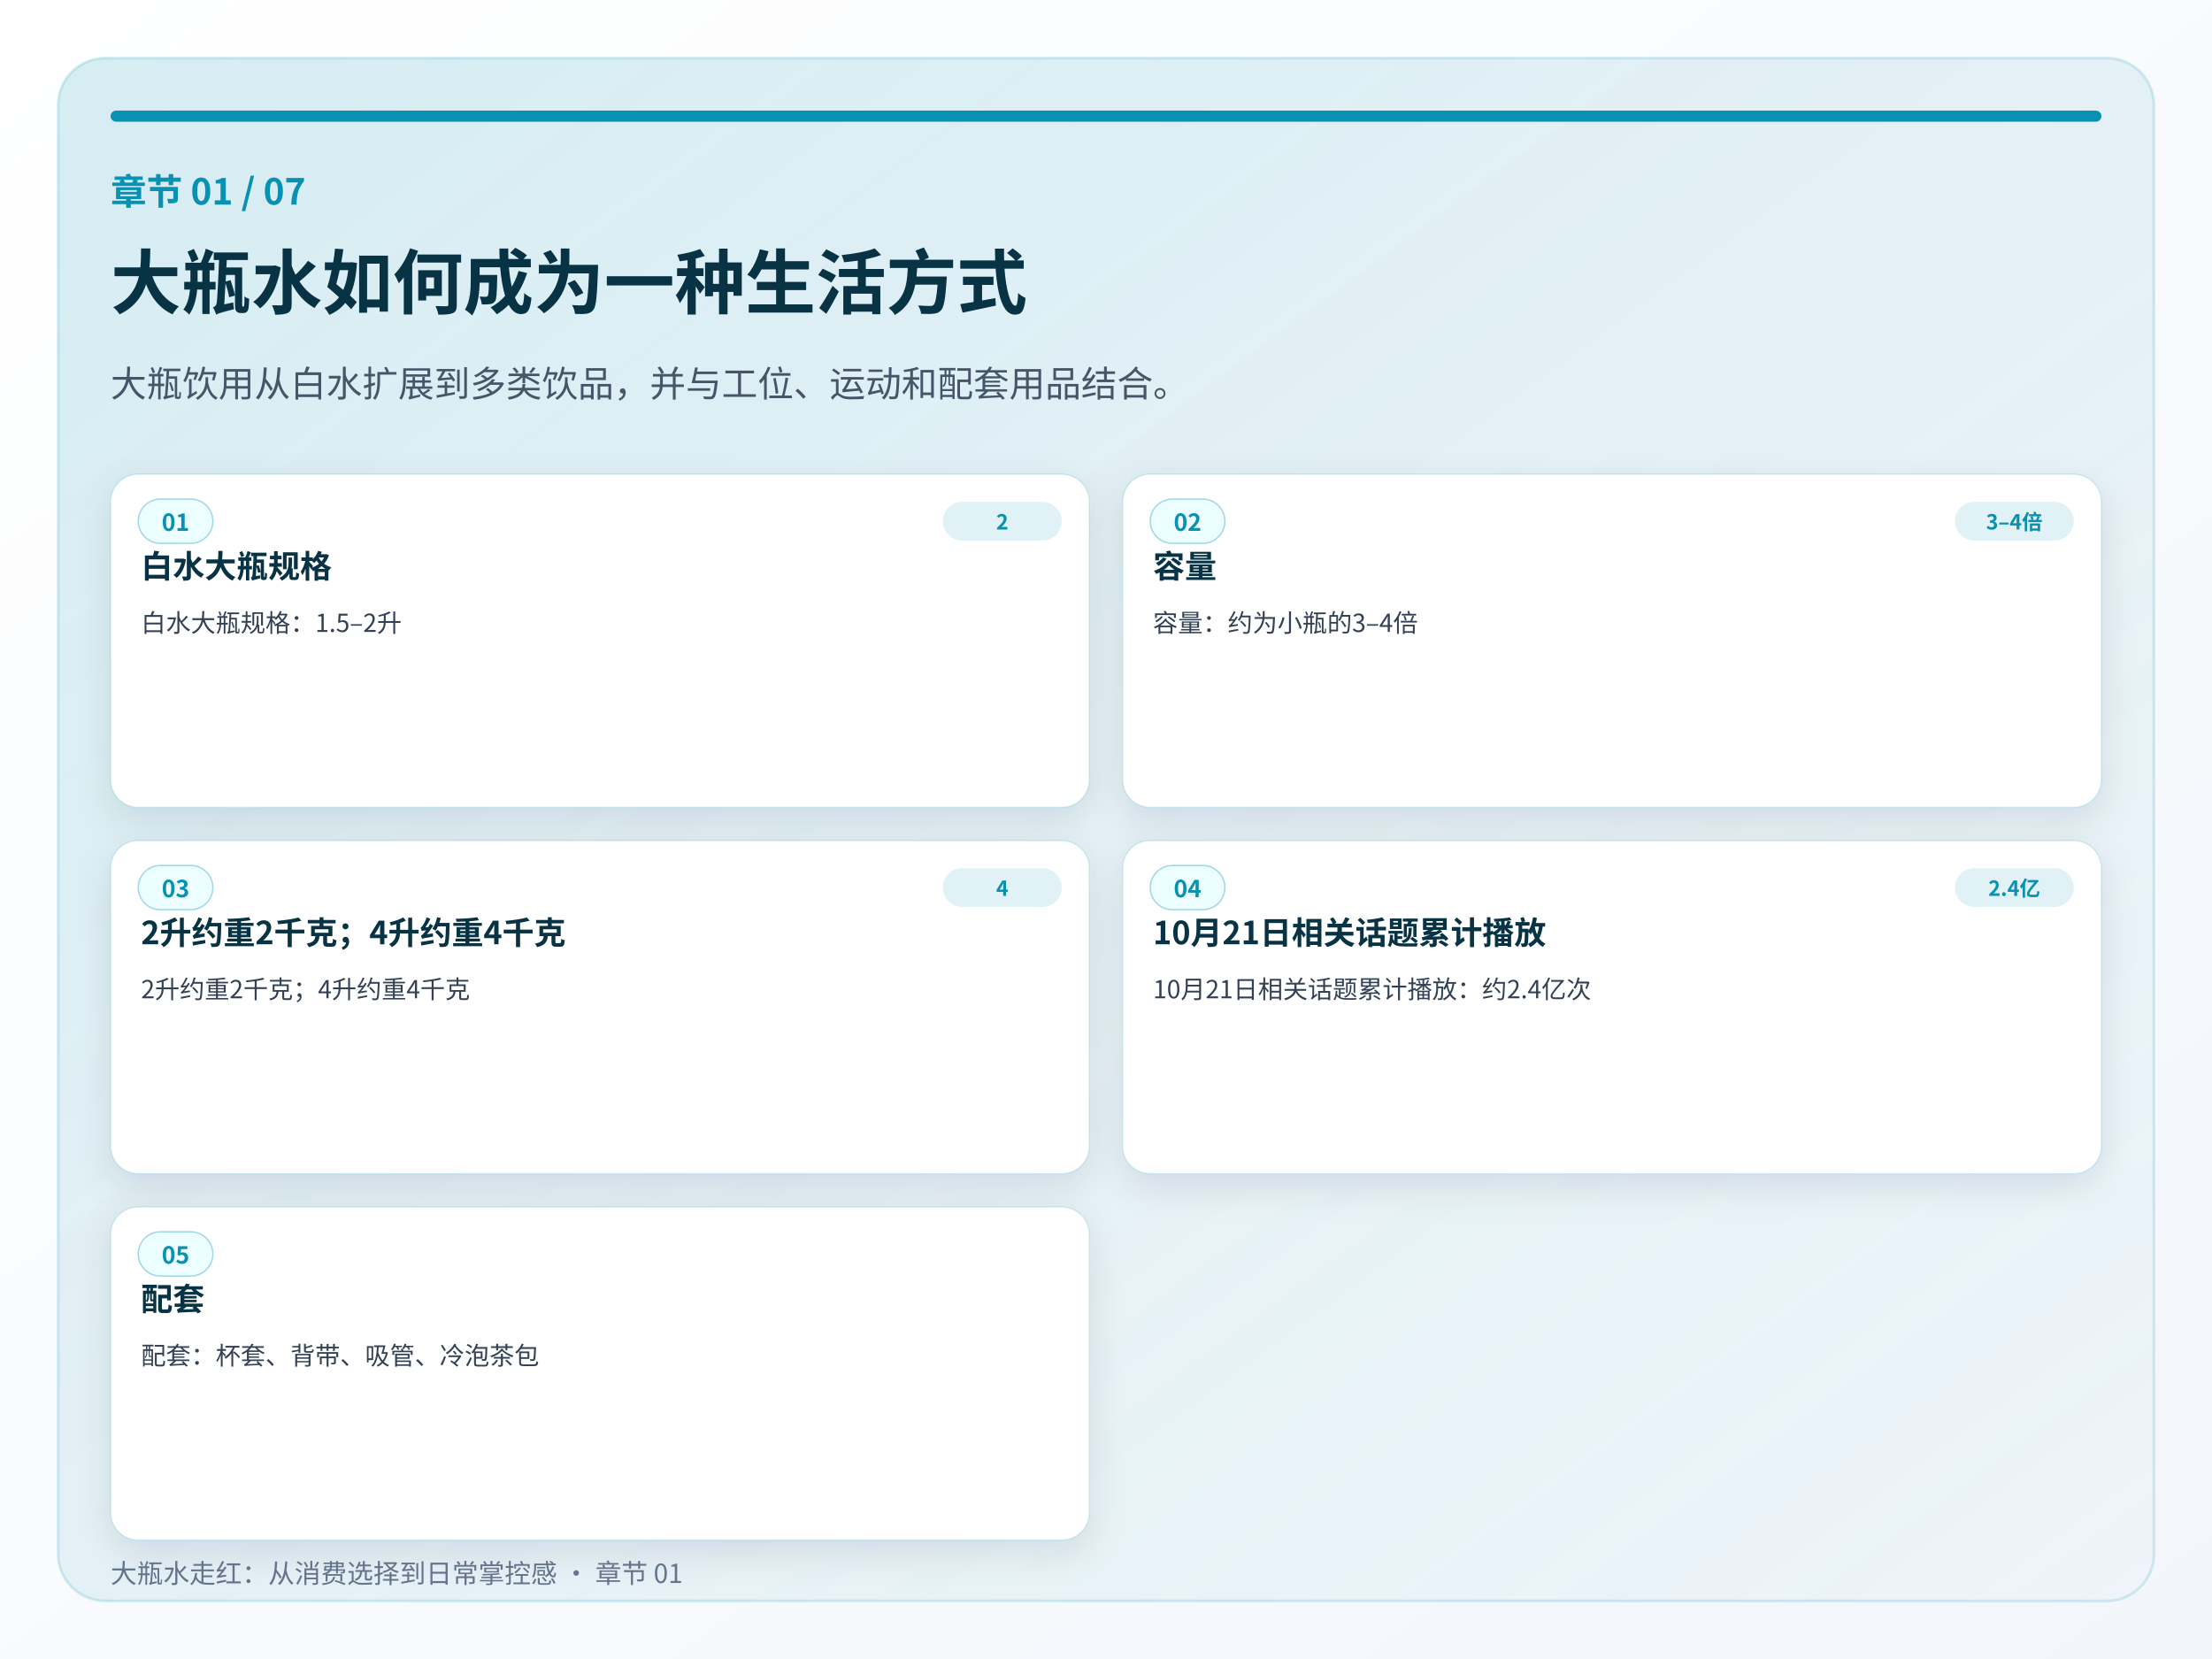
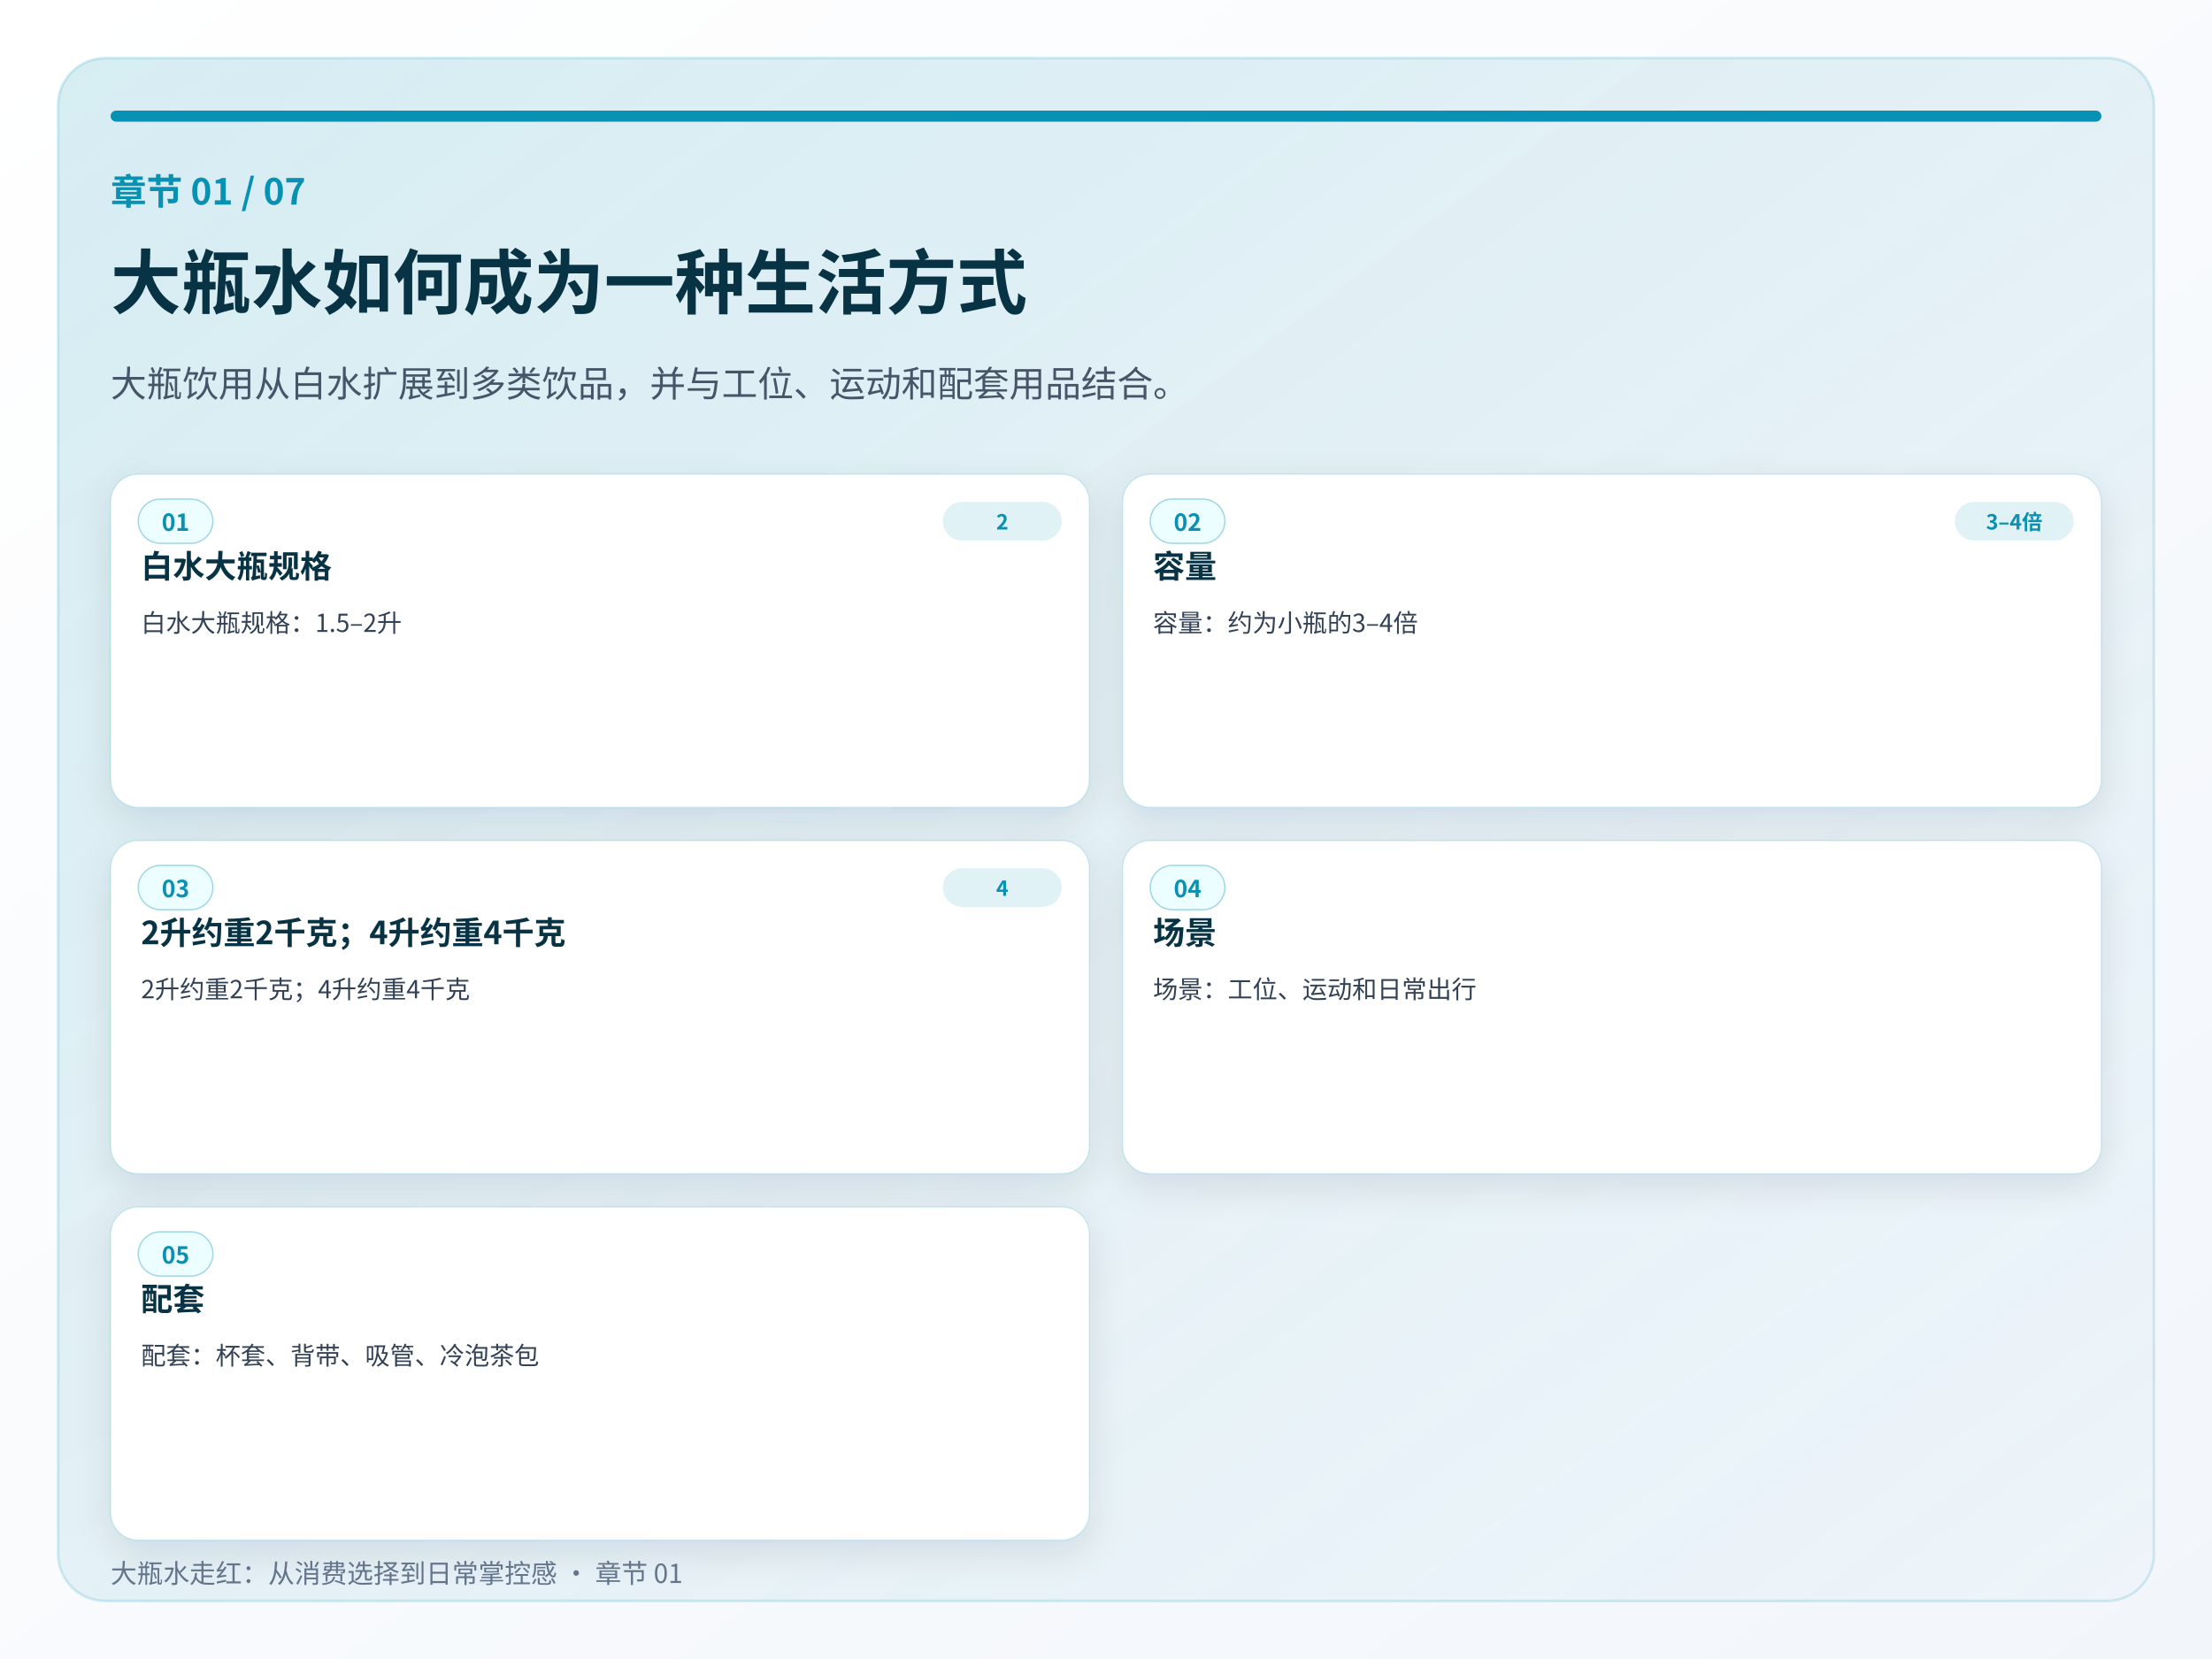
<svg xmlns="http://www.w3.org/2000/svg" width="1600" height="1200" viewBox="0 0 1600 1200" role="img" aria-labelledby="title desc">
  <defs>
    <linearGradient id="bg" x1="0" y1="0" x2="1" y2="1">
      <stop offset="0" stop-color="#ffffff" />
      <stop offset="1" stop-color="#f2f6fb" />
    </linearGradient>
    <linearGradient id="hero" x1="0" y1="0" x2="1" y2="1">
      <stop offset="0" stop-color="#0891b2" stop-opacity="0.16" />
      <stop offset="1" stop-color="#0891b2" stop-opacity="0.02" />
    </linearGradient>
    <filter id="shadow" x="-20%" y="-20%" width="140%" height="150%">
      <feDropShadow dx="0" dy="9" stdDeviation="13" flood-color="#0f172a" flood-opacity="0.10" />
    </filter>
  </defs>
  <rect width="1600" height="1200" fill="url(#bg)" />
  <rect x="42" y="42" width="1516" height="1116" rx="34" fill="url(#hero)" stroke="#0891b2" stroke-opacity="0.16" stroke-width="2" />
  <rect x="80" y="80" width="1440" height="8" rx="4" fill="#0891b2" />
  <text x="80.0" y="148.0" fill="#0891b2" font-family="-apple-system,BlinkMacSystemFont,'PingFang SC','Noto Sans CJK SC','Microsoft YaHei',sans-serif" font-size="26.0px" font-weight="800" text-anchor="start">
    <tspan x="80.0" dy="0.0">章节 01 / 07</tspan>
  </text>
  <text x="80.0" y="223.0" fill="#083344" font-family="-apple-system,BlinkMacSystemFont,'PingFang SC','Noto Sans CJK SC','Microsoft YaHei',sans-serif" font-size="51.0px" font-weight="800" text-anchor="start">
    <tspan x="80.0" dy="0.0">大瓶水如何成为一种生活方式</tspan>
  </text>
  <text x="80.0" y="287.0" fill="#475569" font-family="-apple-system,BlinkMacSystemFont,'PingFang SC','Noto Sans CJK SC','Microsoft YaHei',sans-serif" font-size="26.0px" font-weight="400" text-anchor="start">
    <tspan x="80.0" dy="0.0">大瓶饮用从白水扩展到多类饮品，并与工位、运动和配套用品结合。</tspan>
  </text>
  <g filter="url(#shadow)">
    <rect x="80.0" y="343.0" width="708.0" height="241.0" rx="20" fill="#ffffff" stroke="#0891b2" stroke-opacity="0.16" />
  </g>
  <rect x="100.0" y="361.0" width="54" height="32" rx="16" fill="#ecfeff" stroke="#0891b2" stroke-opacity="0.35" />
  <text x="127.0" y="384.0" text-anchor="middle" fill="#0891b2" font-family="-apple-system,BlinkMacSystemFont,'PingFang SC','Noto Sans CJK SC','Microsoft YaHei',sans-serif" font-size="17px" font-weight="800">01</text>
  <rect x="682.0" y="363.0" width="86.0" height="28" rx="14" fill="#0891b2" fill-opacity="0.12" />
  <text x="725.0" y="383.0" text-anchor="middle" fill="#0891b2" font-family="-apple-system,BlinkMacSystemFont,'PingFang SC','Noto Sans CJK SC','Microsoft YaHei',sans-serif" font-size="15px" font-weight="800">2</text>
  <text x="102.0" y="418.0" fill="#083344" font-family="-apple-system,BlinkMacSystemFont,'PingFang SC','Noto Sans CJK SC','Microsoft YaHei',sans-serif" font-size="23.0px" font-weight="700" text-anchor="start">
    <tspan x="102.0" dy="0.0">白水大瓶规格</tspan>
  </text>
  <text x="102.0" y="457.1" fill="#334155" font-family="-apple-system,BlinkMacSystemFont,'PingFang SC','Noto Sans CJK SC','Microsoft YaHei',sans-serif" font-size="18.0px" font-weight="400" text-anchor="start">
    <tspan x="102.0" dy="0.0">白水大瓶规格：1.5–2升</tspan>
  </text>
  <g filter="url(#shadow)">
    <rect x="812.0" y="343.0" width="708.0" height="241.0" rx="20" fill="#ffffff" stroke="#0891b2" stroke-opacity="0.16" />
  </g>
  <rect x="832.0" y="361.0" width="54" height="32" rx="16" fill="#ecfeff" stroke="#0891b2" stroke-opacity="0.35" />
  <text x="859.0" y="384.0" text-anchor="middle" fill="#0891b2" font-family="-apple-system,BlinkMacSystemFont,'PingFang SC','Noto Sans CJK SC','Microsoft YaHei',sans-serif" font-size="17px" font-weight="800">02</text>
  <rect x="1414.0" y="363.0" width="86.0" height="28" rx="14" fill="#0891b2" fill-opacity="0.12" />
  <text x="1457.0" y="383.0" text-anchor="middle" fill="#0891b2" font-family="-apple-system,BlinkMacSystemFont,'PingFang SC','Noto Sans CJK SC','Microsoft YaHei',sans-serif" font-size="15px" font-weight="800">3–4倍</text>
  <text x="834.0" y="418.0" fill="#083344" font-family="-apple-system,BlinkMacSystemFont,'PingFang SC','Noto Sans CJK SC','Microsoft YaHei',sans-serif" font-size="23.0px" font-weight="700" text-anchor="start">
    <tspan x="834.0" dy="0.0">容量</tspan>
  </text>
  <text x="834.0" y="457.1" fill="#334155" font-family="-apple-system,BlinkMacSystemFont,'PingFang SC','Noto Sans CJK SC','Microsoft YaHei',sans-serif" font-size="18.0px" font-weight="400" text-anchor="start">
    <tspan x="834.0" dy="0.0">容量：约为小瓶的3–4倍</tspan>
  </text>
  <g filter="url(#shadow)">
    <rect x="80.0" y="608.0" width="708.0" height="241.0" rx="20" fill="#ffffff" stroke="#0891b2" stroke-opacity="0.16" />
  </g>
  <rect x="100.0" y="626.0" width="54" height="32" rx="16" fill="#ecfeff" stroke="#0891b2" stroke-opacity="0.35" />
  <text x="127.0" y="649.0" text-anchor="middle" fill="#0891b2" font-family="-apple-system,BlinkMacSystemFont,'PingFang SC','Noto Sans CJK SC','Microsoft YaHei',sans-serif" font-size="17px" font-weight="800">03</text>
  <rect x="682.0" y="628.0" width="86.0" height="28" rx="14" fill="#0891b2" fill-opacity="0.12" />
  <text x="725.0" y="648.0" text-anchor="middle" fill="#0891b2" font-family="-apple-system,BlinkMacSystemFont,'PingFang SC','Noto Sans CJK SC','Microsoft YaHei',sans-serif" font-size="15px" font-weight="800">4</text>
  <text x="102.0" y="683.0" fill="#083344" font-family="-apple-system,BlinkMacSystemFont,'PingFang SC','Noto Sans CJK SC','Microsoft YaHei',sans-serif" font-size="23.0px" font-weight="700" text-anchor="start">
    <tspan x="102.0" dy="0.0">2升约重2千克；4升约重4千克</tspan>
  </text>
  <text x="102.0" y="722.1" fill="#334155" font-family="-apple-system,BlinkMacSystemFont,'PingFang SC','Noto Sans CJK SC','Microsoft YaHei',sans-serif" font-size="18.0px" font-weight="400" text-anchor="start">
    <tspan x="102.0" dy="0.0">2升约重2千克；4升约重4千克</tspan>
  </text>
  <g filter="url(#shadow)">
    <rect x="812.0" y="608.0" width="708.0" height="241.0" rx="20" fill="#ffffff" stroke="#0891b2" stroke-opacity="0.16" />
  </g>
  <rect x="832.0" y="626.0" width="54" height="32" rx="16" fill="#ecfeff" stroke="#0891b2" stroke-opacity="0.35" />
  <text x="859.0" y="649.0" text-anchor="middle" fill="#0891b2" font-family="-apple-system,BlinkMacSystemFont,'PingFang SC','Noto Sans CJK SC','Microsoft YaHei',sans-serif" font-size="17px" font-weight="800">04</text>
-   <rect x="1414.0" y="628.0" width="86.0" height="28" rx="14" fill="#0891b2" fill-opacity="0.12" />
-   <text x="1457.0" y="648.0" text-anchor="middle" fill="#0891b2" font-family="-apple-system,BlinkMacSystemFont,'PingFang SC','Noto Sans CJK SC','Microsoft YaHei',sans-serif" font-size="15px" font-weight="800">2.4亿</text>
  <text x="834.0" y="683.0" fill="#083344" font-family="-apple-system,BlinkMacSystemFont,'PingFang SC','Noto Sans CJK SC','Microsoft YaHei',sans-serif" font-size="23.0px" font-weight="700" text-anchor="start">
-     <tspan x="834.0" dy="0.0">10月21日相关话题累计播放</tspan>
+     <tspan x="834.0" dy="0.0">场景</tspan>
  </text>
  <text x="834.0" y="722.1" fill="#334155" font-family="-apple-system,BlinkMacSystemFont,'PingFang SC','Noto Sans CJK SC','Microsoft YaHei',sans-serif" font-size="18.0px" font-weight="400" text-anchor="start">
-     <tspan x="834.0" dy="0.0">10月21日相关话题累计播放：约2.4亿次</tspan>
+     <tspan x="834.0" dy="0.0">场景：工位、运动和日常出行</tspan>
  </text>
  <g filter="url(#shadow)">
    <rect x="80.0" y="873.0" width="708.0" height="241.0" rx="20" fill="#ffffff" stroke="#0891b2" stroke-opacity="0.16" />
  </g>
  <rect x="100.0" y="891.0" width="54" height="32" rx="16" fill="#ecfeff" stroke="#0891b2" stroke-opacity="0.35" />
  <text x="127.0" y="914.0" text-anchor="middle" fill="#0891b2" font-family="-apple-system,BlinkMacSystemFont,'PingFang SC','Noto Sans CJK SC','Microsoft YaHei',sans-serif" font-size="17px" font-weight="800">05</text>
  <text x="102.0" y="948.0" fill="#083344" font-family="-apple-system,BlinkMacSystemFont,'PingFang SC','Noto Sans CJK SC','Microsoft YaHei',sans-serif" font-size="23.0px" font-weight="700" text-anchor="start">
    <tspan x="102.0" dy="0.0">配套</tspan>
  </text>
  <text x="102.0" y="987.1" fill="#334155" font-family="-apple-system,BlinkMacSystemFont,'PingFang SC','Noto Sans CJK SC','Microsoft YaHei',sans-serif" font-size="18.0px" font-weight="400" text-anchor="start">
    <tspan x="102.0" dy="0.0">配套：杯套、背带、吸管、冷泡茶包</tspan>
  </text>
  <text x="80.0" y="1145.0" fill="#64748b" font-family="-apple-system,BlinkMacSystemFont,'PingFang SC','Noto Sans CJK SC','Microsoft YaHei',sans-serif" font-size="19.0px" font-weight="500" text-anchor="start">
    <tspan x="80.0" dy="0.0">大瓶水走红：从消费选择到日常掌控感 · 章节 01</tspan>
  </text>
</svg>
